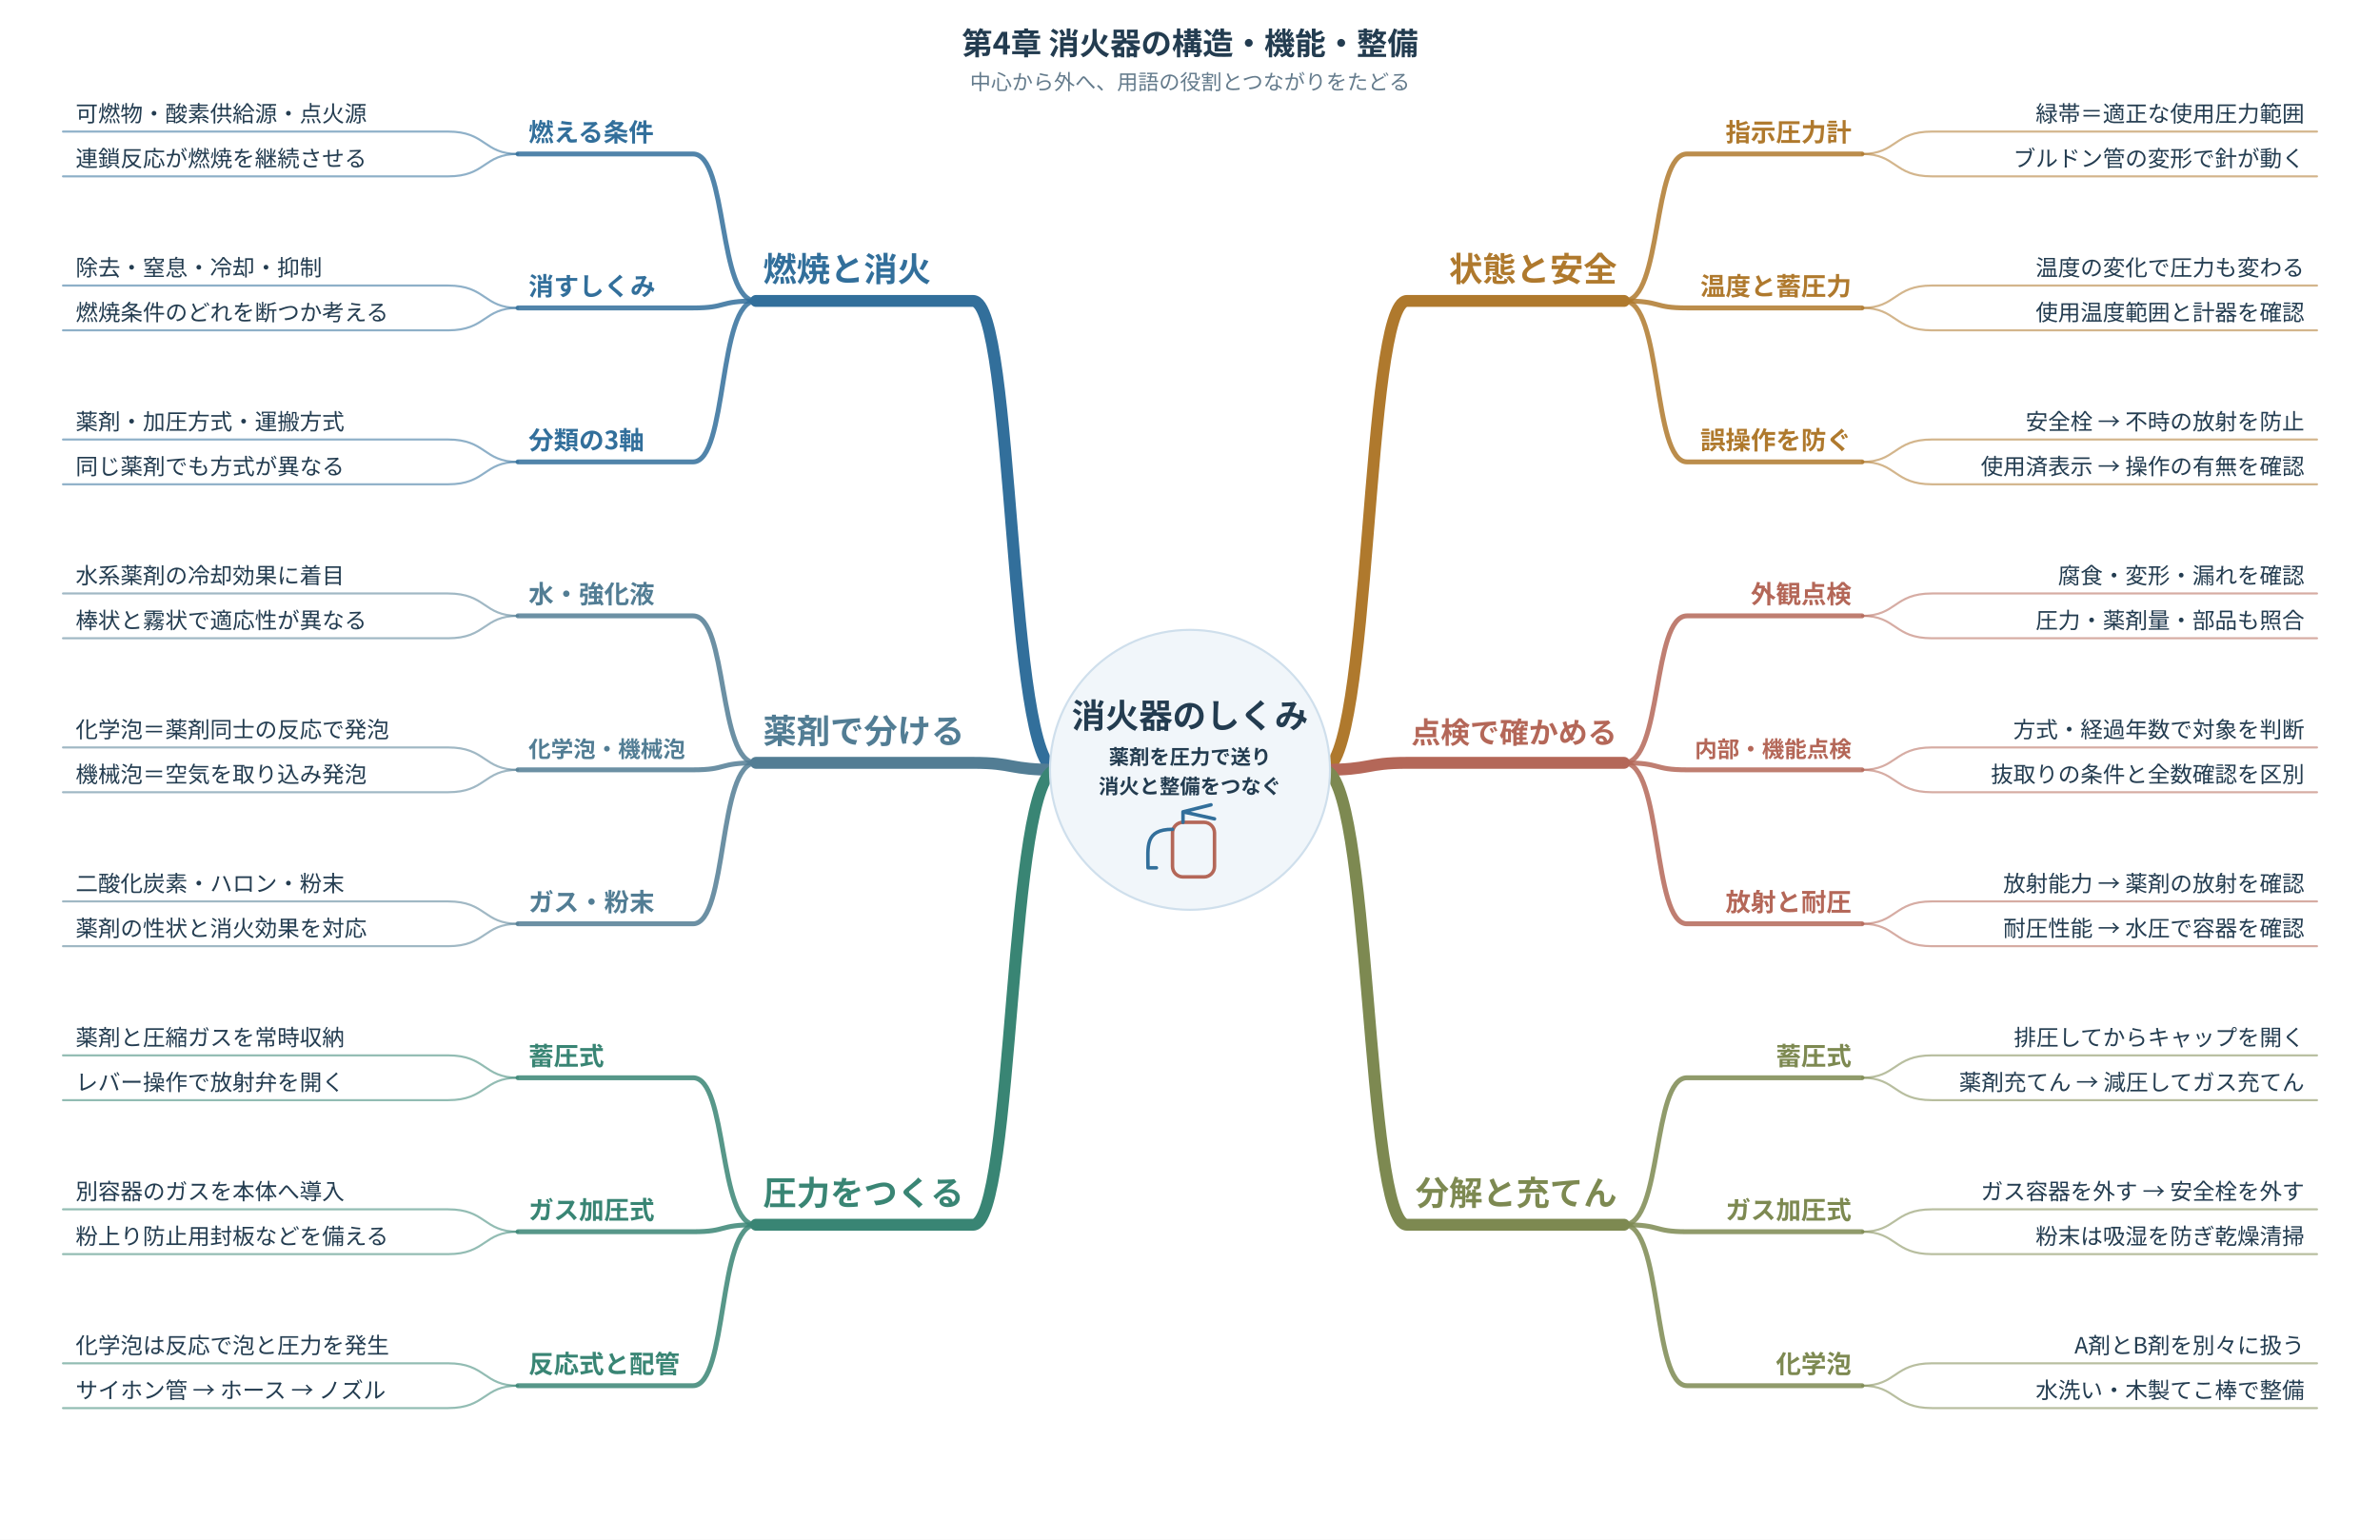
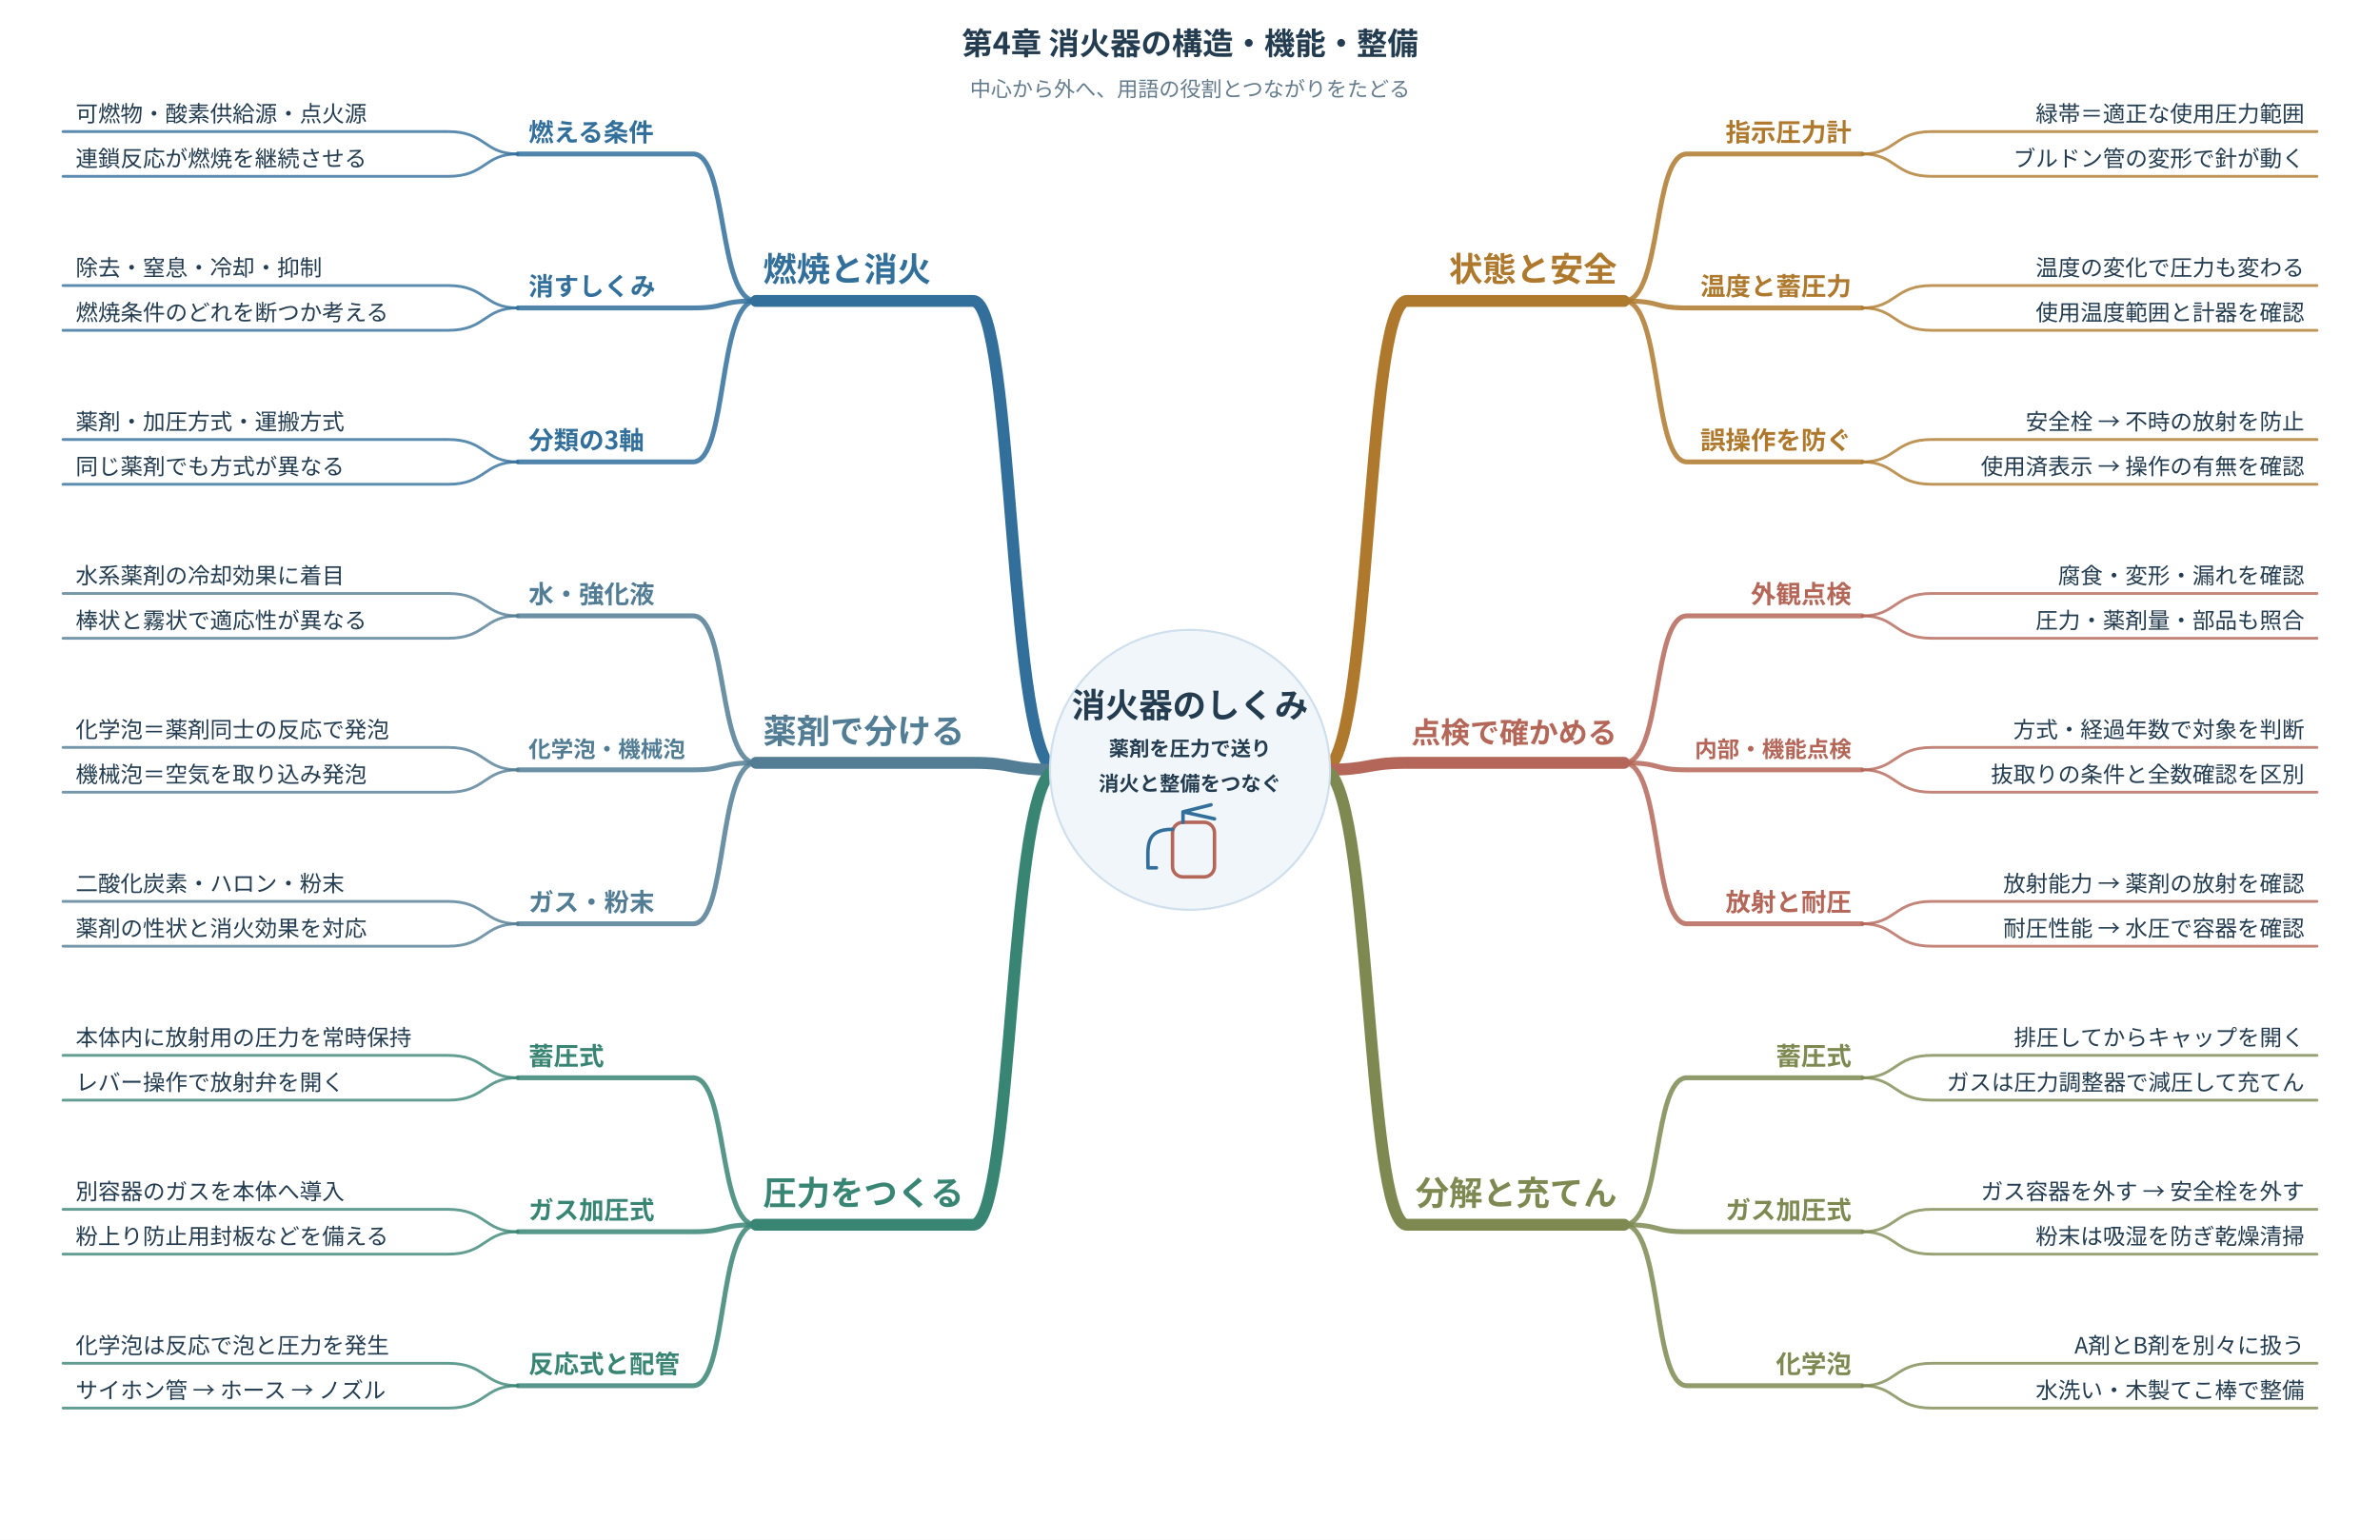
<svg xmlns="http://www.w3.org/2000/svg" width="3400" height="2200" viewBox="0 0 3400 2200" role="img" aria-labelledby="title desc">
  <rect width="3400" height="2200" fill="#FFFFFF" />
  <g font-family="Meiryo, Noto Sans CJK JP, sans-serif" fill="#233C50" stroke-linecap="round" stroke-linejoin="round">
    <text x="1700" y="78" text-anchor="middle" font-size="44" font-weight="700" fill="#233C50">第4章  消火器の構造・機能・整備</text>
-     <text x="1700" y="128" text-anchor="middle" font-size="30" font-weight="500" fill="#647B8C">中心から外へ、用語の役割とつながりをたどる</text>
+     <text x="1700" y="138" text-anchor="middle" font-size="30" font-weight="500" fill="#647B8C">中心から外へ、用語の役割とつながりをたどる</text>
    <path d="M 1510 1100 C 1440 1100 1450 430 1390 430 L 1080 430" fill="none" stroke="#326F9B" stroke-width="17" opacity="1" />
    <text x="1090" y="402" text-anchor="start" font-size="48" font-weight="700" fill="#326F9B">燃焼と消火</text>
    <path d="M 1080 430 C 1025 430 1040 220 990 220 L 740 220" fill="none" stroke="#326F9B" stroke-width="7" opacity="0.85" />
    <text x="755" y="202" text-anchor="start" font-size="36" font-weight="700" fill="#326F9B">燃える条件</text>
-     <path d="M 740 220 C 690 220 695 188.0 640 188.0 L 90 188.0" fill="none" stroke="#326F9B" stroke-width="3" opacity="0.55" />
+     <path d="M 740 220 C 690 220 695 188.0 640 188.0 L 90 188.0" fill="none" stroke="#326F9B" stroke-width="4" opacity="0.8" />
    <text x="108" y="174.0" text-anchor="start" font-size="32" font-weight="500" fill="#233C50">可燃物・酸素供給源・点火源</text>
-     <path d="M 740 220 C 690 220 695 252.0 640 252.0 L 90 252.0" fill="none" stroke="#326F9B" stroke-width="3" opacity="0.55" />
+     <path d="M 740 220 C 690 220 695 252.0 640 252.0 L 90 252.0" fill="none" stroke="#326F9B" stroke-width="4" opacity="0.8" />
    <text x="108" y="238.0" text-anchor="start" font-size="32" font-weight="500" fill="#233C50">連鎖反応が燃焼を継続させる</text>
    <path d="M 1080 430 C 1025 430 1040 440 990 440 L 740 440" fill="none" stroke="#326F9B" stroke-width="7" opacity="0.85" />
    <text x="755" y="422" text-anchor="start" font-size="36" font-weight="700" fill="#326F9B">消すしくみ</text>
-     <path d="M 740 440 C 690 440 695 408.0 640 408.0 L 90 408.0" fill="none" stroke="#326F9B" stroke-width="3" opacity="0.55" />
+     <path d="M 740 440 C 690 440 695 408.0 640 408.0 L 90 408.0" fill="none" stroke="#326F9B" stroke-width="4" opacity="0.8" />
    <text x="108" y="394.0" text-anchor="start" font-size="32" font-weight="500" fill="#233C50">除去・窒息・冷却・抑制</text>
-     <path d="M 740 440 C 690 440 695 472.0 640 472.0 L 90 472.0" fill="none" stroke="#326F9B" stroke-width="3" opacity="0.55" />
+     <path d="M 740 440 C 690 440 695 472.0 640 472.0 L 90 472.0" fill="none" stroke="#326F9B" stroke-width="4" opacity="0.8" />
    <text x="108" y="458.0" text-anchor="start" font-size="32" font-weight="500" fill="#233C50">燃焼条件のどれを断つか考える</text>
    <path d="M 1080 430 C 1025 430 1040 660 990 660 L 740 660" fill="none" stroke="#326F9B" stroke-width="7" opacity="0.85" />
    <text x="755" y="642" text-anchor="start" font-size="36" font-weight="700" fill="#326F9B">分類の3軸</text>
-     <path d="M 740 660 C 690 660 695 628.0 640 628.0 L 90 628.0" fill="none" stroke="#326F9B" stroke-width="3" opacity="0.55" />
+     <path d="M 740 660 C 690 660 695 628.0 640 628.0 L 90 628.0" fill="none" stroke="#326F9B" stroke-width="4" opacity="0.8" />
    <text x="108" y="614.0" text-anchor="start" font-size="32" font-weight="500" fill="#233C50">薬剤・加圧方式・運搬方式</text>
-     <path d="M 740 660 C 690 660 695 692.0 640 692.0 L 90 692.0" fill="none" stroke="#326F9B" stroke-width="3" opacity="0.55" />
+     <path d="M 740 660 C 690 660 695 692.0 640 692.0 L 90 692.0" fill="none" stroke="#326F9B" stroke-width="4" opacity="0.8" />
    <text x="108" y="678.0" text-anchor="start" font-size="32" font-weight="500" fill="#233C50">同じ薬剤でも方式が異なる</text>
    <path d="M 1510 1100 C 1440 1100 1450 1090 1390 1090 L 1080 1090" fill="none" stroke="#527D94" stroke-width="17" opacity="1" />
    <text x="1090" y="1062" text-anchor="start" font-size="48" font-weight="700" fill="#527D94">薬剤で分ける</text>
    <path d="M 1080 1090 C 1025 1090 1040 880 990 880 L 740 880" fill="none" stroke="#527D94" stroke-width="7" opacity="0.85" />
    <text x="755" y="862" text-anchor="start" font-size="36" font-weight="700" fill="#527D94">水・強化液</text>
-     <path d="M 740 880 C 690 880 695 848.0 640 848.0 L 90 848.0" fill="none" stroke="#527D94" stroke-width="3" opacity="0.55" />
+     <path d="M 740 880 C 690 880 695 848.0 640 848.0 L 90 848.0" fill="none" stroke="#527D94" stroke-width="4" opacity="0.8" />
    <text x="108" y="834.0" text-anchor="start" font-size="32" font-weight="500" fill="#233C50">水系薬剤の冷却効果に着目</text>
-     <path d="M 740 880 C 690 880 695 912.0 640 912.0 L 90 912.0" fill="none" stroke="#527D94" stroke-width="3" opacity="0.55" />
+     <path d="M 740 880 C 690 880 695 912.0 640 912.0 L 90 912.0" fill="none" stroke="#527D94" stroke-width="4" opacity="0.8" />
    <text x="108" y="898.0" text-anchor="start" font-size="32" font-weight="500" fill="#233C50">棒状と霧状で適応性が異なる</text>
    <path d="M 1080 1090 C 1025 1090 1040 1100 990 1100 L 740 1100" fill="none" stroke="#527D94" stroke-width="7" opacity="0.85" />
    <text x="755" y="1082" text-anchor="start" font-size="32" font-weight="700" fill="#527D94">化学泡・機械泡</text>
-     <path d="M 740 1100 C 690 1100 695 1068.0 640 1068.0 L 90 1068.0" fill="none" stroke="#527D94" stroke-width="3" opacity="0.55" />
+     <path d="M 740 1100 C 690 1100 695 1068.0 640 1068.0 L 90 1068.0" fill="none" stroke="#527D94" stroke-width="4" opacity="0.8" />
    <text x="108" y="1054.0" text-anchor="start" font-size="32" font-weight="500" fill="#233C50">化学泡＝薬剤同士の反応で発泡</text>
-     <path d="M 740 1100 C 690 1100 695 1132.0 640 1132.0 L 90 1132.0" fill="none" stroke="#527D94" stroke-width="3" opacity="0.55" />
+     <path d="M 740 1100 C 690 1100 695 1132.0 640 1132.0 L 90 1132.0" fill="none" stroke="#527D94" stroke-width="4" opacity="0.8" />
    <text x="108" y="1118.0" text-anchor="start" font-size="32" font-weight="500" fill="#233C50">機械泡＝空気を取り込み発泡</text>
    <path d="M 1080 1090 C 1025 1090 1040 1320 990 1320 L 740 1320" fill="none" stroke="#527D94" stroke-width="7" opacity="0.85" />
    <text x="755" y="1302" text-anchor="start" font-size="36" font-weight="700" fill="#527D94">ガス・粉末</text>
-     <path d="M 740 1320 C 690 1320 695 1288.0 640 1288.0 L 90 1288.0" fill="none" stroke="#527D94" stroke-width="3" opacity="0.55" />
+     <path d="M 740 1320 C 690 1320 695 1288.0 640 1288.0 L 90 1288.0" fill="none" stroke="#527D94" stroke-width="4" opacity="0.8" />
    <text x="108" y="1274.0" text-anchor="start" font-size="32" font-weight="500" fill="#233C50">二酸化炭素・ハロン・粉末</text>
-     <path d="M 740 1320 C 690 1320 695 1352.0 640 1352.0 L 90 1352.0" fill="none" stroke="#527D94" stroke-width="3" opacity="0.55" />
+     <path d="M 740 1320 C 690 1320 695 1352.0 640 1352.0 L 90 1352.0" fill="none" stroke="#527D94" stroke-width="4" opacity="0.8" />
    <text x="108" y="1338.0" text-anchor="start" font-size="32" font-weight="500" fill="#233C50">薬剤の性状と消火効果を対応</text>
    <path d="M 1510 1100 C 1440 1100 1450 1750 1390 1750 L 1080 1750" fill="none" stroke="#398574" stroke-width="17" opacity="1" />
    <text x="1090" y="1722" text-anchor="start" font-size="48" font-weight="700" fill="#398574">圧力をつくる</text>
    <path d="M 1080 1750 C 1025 1750 1040 1540 990 1540 L 740 1540" fill="none" stroke="#398574" stroke-width="7" opacity="0.85" />
    <text x="755" y="1522" text-anchor="start" font-size="36" font-weight="700" fill="#398574">蓄圧式</text>
-     <path d="M 740 1540 C 690 1540 695 1508.0 640 1508.0 L 90 1508.0" fill="none" stroke="#398574" stroke-width="3" opacity="0.55" />
-     <text x="108" y="1494.0" text-anchor="start" font-size="32" font-weight="500" fill="#233C50">薬剤と圧縮ガスを常時収納</text>
-     <path d="M 740 1540 C 690 1540 695 1572.0 640 1572.0 L 90 1572.0" fill="none" stroke="#398574" stroke-width="3" opacity="0.55" />
+     <path d="M 740 1540 C 690 1540 695 1508.0 640 1508.0 L 90 1508.0" fill="none" stroke="#398574" stroke-width="4" opacity="0.8" />
+     <text x="108" y="1494.0" text-anchor="start" font-size="32" font-weight="500" fill="#233C50">本体内に放射用の圧力を常時保持</text>
+     <path d="M 740 1540 C 690 1540 695 1572.0 640 1572.0 L 90 1572.0" fill="none" stroke="#398574" stroke-width="4" opacity="0.8" />
    <text x="108" y="1558.0" text-anchor="start" font-size="32" font-weight="500" fill="#233C50">レバー操作で放射弁を開く</text>
    <path d="M 1080 1750 C 1025 1750 1040 1760 990 1760 L 740 1760" fill="none" stroke="#398574" stroke-width="7" opacity="0.85" />
    <text x="755" y="1742" text-anchor="start" font-size="36" font-weight="700" fill="#398574">ガス加圧式</text>
-     <path d="M 740 1760 C 690 1760 695 1728.0 640 1728.0 L 90 1728.0" fill="none" stroke="#398574" stroke-width="3" opacity="0.55" />
+     <path d="M 740 1760 C 690 1760 695 1728.0 640 1728.0 L 90 1728.0" fill="none" stroke="#398574" stroke-width="4" opacity="0.8" />
    <text x="108" y="1714.0" text-anchor="start" font-size="32" font-weight="500" fill="#233C50">別容器のガスを本体へ導入</text>
-     <path d="M 740 1760 C 690 1760 695 1792.0 640 1792.0 L 90 1792.0" fill="none" stroke="#398574" stroke-width="3" opacity="0.55" />
+     <path d="M 740 1760 C 690 1760 695 1792.0 640 1792.0 L 90 1792.0" fill="none" stroke="#398574" stroke-width="4" opacity="0.8" />
    <text x="108" y="1778.0" text-anchor="start" font-size="32" font-weight="500" fill="#233C50">粉上り防止用封板などを備える</text>
    <path d="M 1080 1750 C 1025 1750 1040 1980 990 1980 L 740 1980" fill="none" stroke="#398574" stroke-width="7" opacity="0.85" />
    <text x="755" y="1962" text-anchor="start" font-size="36" font-weight="700" fill="#398574">反応式と配管</text>
-     <path d="M 740 1980 C 690 1980 695 1948.0 640 1948.0 L 90 1948.0" fill="none" stroke="#398574" stroke-width="3" opacity="0.55" />
+     <path d="M 740 1980 C 690 1980 695 1948.0 640 1948.0 L 90 1948.0" fill="none" stroke="#398574" stroke-width="4" opacity="0.8" />
    <text x="108" y="1934.0" text-anchor="start" font-size="32" font-weight="500" fill="#233C50">化学泡は反応で泡と圧力を発生</text>
-     <path d="M 740 1980 C 690 1980 695 2012.0 640 2012.0 L 90 2012.0" fill="none" stroke="#398574" stroke-width="3" opacity="0.55" />
+     <path d="M 740 1980 C 690 1980 695 2012.0 640 2012.0 L 90 2012.0" fill="none" stroke="#398574" stroke-width="4" opacity="0.8" />
    <text x="108" y="1998.0" text-anchor="start" font-size="32" font-weight="500" fill="#233C50">サイホン管 → ホース → ノズル</text>
    <path d="M 1890 1100 C 1960 1100 1950 430 2010 430 L 2320 430" fill="none" stroke="#AF792D" stroke-width="17" opacity="1" />
    <text x="2310" y="402" text-anchor="end" font-size="48" font-weight="700" fill="#AF792D">状態と安全</text>
    <path d="M 2320 430 C 2375 430 2360 220 2410 220 L 2660 220" fill="none" stroke="#AF792D" stroke-width="7" opacity="0.85" />
    <text x="2645" y="202" text-anchor="end" font-size="36" font-weight="700" fill="#AF792D">指示圧力計</text>
-     <path d="M 2660 220 C 2710 220 2705 188.0 2760 188.0 L 3310 188.0" fill="none" stroke="#AF792D" stroke-width="3" opacity="0.55" />
+     <path d="M 2660 220 C 2710 220 2705 188.0 2760 188.0 L 3310 188.0" fill="none" stroke="#AF792D" stroke-width="4" opacity="0.8" />
    <text x="3292" y="174.0" text-anchor="end" font-size="32" font-weight="500" fill="#233C50">緑帯＝適正な使用圧力範囲</text>
-     <path d="M 2660 220 C 2710 220 2705 252.0 2760 252.0 L 3310 252.0" fill="none" stroke="#AF792D" stroke-width="3" opacity="0.55" />
+     <path d="M 2660 220 C 2710 220 2705 252.0 2760 252.0 L 3310 252.0" fill="none" stroke="#AF792D" stroke-width="4" opacity="0.8" />
    <text x="3292" y="238.0" text-anchor="end" font-size="32" font-weight="500" fill="#233C50">ブルドン管の変形で針が動く</text>
    <path d="M 2320 430 C 2375 430 2360 440 2410 440 L 2660 440" fill="none" stroke="#AF792D" stroke-width="7" opacity="0.85" />
    <text x="2645" y="422" text-anchor="end" font-size="36" font-weight="700" fill="#AF792D">温度と蓄圧力</text>
-     <path d="M 2660 440 C 2710 440 2705 408.0 2760 408.0 L 3310 408.0" fill="none" stroke="#AF792D" stroke-width="3" opacity="0.55" />
+     <path d="M 2660 440 C 2710 440 2705 408.0 2760 408.0 L 3310 408.0" fill="none" stroke="#AF792D" stroke-width="4" opacity="0.8" />
    <text x="3292" y="394.0" text-anchor="end" font-size="32" font-weight="500" fill="#233C50">温度の変化で圧力も変わる</text>
-     <path d="M 2660 440 C 2710 440 2705 472.0 2760 472.0 L 3310 472.0" fill="none" stroke="#AF792D" stroke-width="3" opacity="0.55" />
+     <path d="M 2660 440 C 2710 440 2705 472.0 2760 472.0 L 3310 472.0" fill="none" stroke="#AF792D" stroke-width="4" opacity="0.8" />
    <text x="3292" y="458.0" text-anchor="end" font-size="32" font-weight="500" fill="#233C50">使用温度範囲と計器を確認</text>
    <path d="M 2320 430 C 2375 430 2360 660 2410 660 L 2660 660" fill="none" stroke="#AF792D" stroke-width="7" opacity="0.85" />
    <text x="2645" y="642" text-anchor="end" font-size="36" font-weight="700" fill="#AF792D">誤操作を防ぐ</text>
-     <path d="M 2660 660 C 2710 660 2705 628.0 2760 628.0 L 3310 628.0" fill="none" stroke="#AF792D" stroke-width="3" opacity="0.55" />
+     <path d="M 2660 660 C 2710 660 2705 628.0 2760 628.0 L 3310 628.0" fill="none" stroke="#AF792D" stroke-width="4" opacity="0.8" />
    <text x="3292" y="614.0" text-anchor="end" font-size="32" font-weight="500" fill="#233C50">安全栓 → 不時の放射を防止</text>
-     <path d="M 2660 660 C 2710 660 2705 692.0 2760 692.0 L 3310 692.0" fill="none" stroke="#AF792D" stroke-width="3" opacity="0.55" />
+     <path d="M 2660 660 C 2710 660 2705 692.0 2760 692.0 L 3310 692.0" fill="none" stroke="#AF792D" stroke-width="4" opacity="0.8" />
    <text x="3292" y="678.0" text-anchor="end" font-size="32" font-weight="500" fill="#233C50">使用済表示 → 操作の有無を確認</text>
    <path d="M 1890 1100 C 1960 1100 1950 1090 2010 1090 L 2320 1090" fill="none" stroke="#B46758" stroke-width="17" opacity="1" />
    <text x="2310" y="1062" text-anchor="end" font-size="42" font-weight="700" fill="#B46758">点検で確かめる</text>
    <path d="M 2320 1090 C 2375 1090 2360 880 2410 880 L 2660 880" fill="none" stroke="#B46758" stroke-width="7" opacity="0.85" />
    <text x="2645" y="862" text-anchor="end" font-size="36" font-weight="700" fill="#B46758">外観点検</text>
-     <path d="M 2660 880 C 2710 880 2705 848.0 2760 848.0 L 3310 848.0" fill="none" stroke="#B46758" stroke-width="3" opacity="0.55" />
+     <path d="M 2660 880 C 2710 880 2705 848.0 2760 848.0 L 3310 848.0" fill="none" stroke="#B46758" stroke-width="4" opacity="0.8" />
    <text x="3292" y="834.0" text-anchor="end" font-size="32" font-weight="500" fill="#233C50">腐食・変形・漏れを確認</text>
-     <path d="M 2660 880 C 2710 880 2705 912.0 2760 912.0 L 3310 912.0" fill="none" stroke="#B46758" stroke-width="3" opacity="0.55" />
+     <path d="M 2660 880 C 2710 880 2705 912.0 2760 912.0 L 3310 912.0" fill="none" stroke="#B46758" stroke-width="4" opacity="0.8" />
    <text x="3292" y="898.0" text-anchor="end" font-size="32" font-weight="500" fill="#233C50">圧力・薬剤量・部品も照合</text>
    <path d="M 2320 1090 C 2375 1090 2360 1100 2410 1100 L 2660 1100" fill="none" stroke="#B46758" stroke-width="7" opacity="0.85" />
    <text x="2645" y="1082" text-anchor="end" font-size="32" font-weight="700" fill="#B46758">内部・機能点検</text>
-     <path d="M 2660 1100 C 2710 1100 2705 1068.0 2760 1068.0 L 3310 1068.0" fill="none" stroke="#B46758" stroke-width="3" opacity="0.55" />
+     <path d="M 2660 1100 C 2710 1100 2705 1068.0 2760 1068.0 L 3310 1068.0" fill="none" stroke="#B46758" stroke-width="4" opacity="0.8" />
    <text x="3292" y="1054.0" text-anchor="end" font-size="32" font-weight="500" fill="#233C50">方式・経過年数で対象を判断</text>
-     <path d="M 2660 1100 C 2710 1100 2705 1132.0 2760 1132.0 L 3310 1132.0" fill="none" stroke="#B46758" stroke-width="3" opacity="0.55" />
+     <path d="M 2660 1100 C 2710 1100 2705 1132.0 2760 1132.0 L 3310 1132.0" fill="none" stroke="#B46758" stroke-width="4" opacity="0.8" />
    <text x="3292" y="1118.0" text-anchor="end" font-size="32" font-weight="500" fill="#233C50">抜取りの条件と全数確認を区別</text>
    <path d="M 2320 1090 C 2375 1090 2360 1320 2410 1320 L 2660 1320" fill="none" stroke="#B46758" stroke-width="7" opacity="0.85" />
    <text x="2645" y="1302" text-anchor="end" font-size="36" font-weight="700" fill="#B46758">放射と耐圧</text>
-     <path d="M 2660 1320 C 2710 1320 2705 1288.0 2760 1288.0 L 3310 1288.0" fill="none" stroke="#B46758" stroke-width="3" opacity="0.55" />
+     <path d="M 2660 1320 C 2710 1320 2705 1288.0 2760 1288.0 L 3310 1288.0" fill="none" stroke="#B46758" stroke-width="4" opacity="0.8" />
    <text x="3292" y="1274.0" text-anchor="end" font-size="32" font-weight="500" fill="#233C50">放射能力 → 薬剤の放射を確認</text>
-     <path d="M 2660 1320 C 2710 1320 2705 1352.0 2760 1352.0 L 3310 1352.0" fill="none" stroke="#B46758" stroke-width="3" opacity="0.55" />
+     <path d="M 2660 1320 C 2710 1320 2705 1352.0 2760 1352.0 L 3310 1352.0" fill="none" stroke="#B46758" stroke-width="4" opacity="0.8" />
    <text x="3292" y="1338.0" text-anchor="end" font-size="32" font-weight="500" fill="#233C50">耐圧性能 → 水圧で容器を確認</text>
    <path d="M 1890 1100 C 1960 1100 1950 1750 2010 1750 L 2320 1750" fill="none" stroke="#7D8951" stroke-width="17" opacity="1" />
    <text x="2310" y="1722" text-anchor="end" font-size="48" font-weight="700" fill="#7D8951">分解と充てん</text>
    <path d="M 2320 1750 C 2375 1750 2360 1540 2410 1540 L 2660 1540" fill="none" stroke="#7D8951" stroke-width="7" opacity="0.85" />
    <text x="2645" y="1522" text-anchor="end" font-size="36" font-weight="700" fill="#7D8951">蓄圧式</text>
-     <path d="M 2660 1540 C 2710 1540 2705 1508.0 2760 1508.0 L 3310 1508.0" fill="none" stroke="#7D8951" stroke-width="3" opacity="0.55" />
+     <path d="M 2660 1540 C 2710 1540 2705 1508.0 2760 1508.0 L 3310 1508.0" fill="none" stroke="#7D8951" stroke-width="4" opacity="0.8" />
    <text x="3292" y="1494.0" text-anchor="end" font-size="32" font-weight="500" fill="#233C50">排圧してからキャップを開く</text>
-     <path d="M 2660 1540 C 2710 1540 2705 1572.0 2760 1572.0 L 3310 1572.0" fill="none" stroke="#7D8951" stroke-width="3" opacity="0.55" />
-     <text x="3292" y="1558.0" text-anchor="end" font-size="32" font-weight="500" fill="#233C50">薬剤充てん → 減圧してガス充てん</text>
+     <path d="M 2660 1540 C 2710 1540 2705 1572.0 2760 1572.0 L 3310 1572.0" fill="none" stroke="#7D8951" stroke-width="4" opacity="0.8" />
+     <text x="3292" y="1558.0" text-anchor="end" font-size="32" font-weight="500" fill="#233C50">ガスは圧力調整器で減圧して充てん</text>
    <path d="M 2320 1750 C 2375 1750 2360 1760 2410 1760 L 2660 1760" fill="none" stroke="#7D8951" stroke-width="7" opacity="0.85" />
    <text x="2645" y="1742" text-anchor="end" font-size="36" font-weight="700" fill="#7D8951">ガス加圧式</text>
-     <path d="M 2660 1760 C 2710 1760 2705 1728.0 2760 1728.0 L 3310 1728.0" fill="none" stroke="#7D8951" stroke-width="3" opacity="0.55" />
+     <path d="M 2660 1760 C 2710 1760 2705 1728.0 2760 1728.0 L 3310 1728.0" fill="none" stroke="#7D8951" stroke-width="4" opacity="0.8" />
    <text x="3292" y="1714.0" text-anchor="end" font-size="32" font-weight="500" fill="#233C50">ガス容器を外す → 安全栓を外す</text>
-     <path d="M 2660 1760 C 2710 1760 2705 1792.0 2760 1792.0 L 3310 1792.0" fill="none" stroke="#7D8951" stroke-width="3" opacity="0.55" />
+     <path d="M 2660 1760 C 2710 1760 2705 1792.0 2760 1792.0 L 3310 1792.0" fill="none" stroke="#7D8951" stroke-width="4" opacity="0.8" />
    <text x="3292" y="1778.0" text-anchor="end" font-size="32" font-weight="500" fill="#233C50">粉末は吸湿を防ぎ乾燥清掃</text>
    <path d="M 2320 1750 C 2375 1750 2360 1980 2410 1980 L 2660 1980" fill="none" stroke="#7D8951" stroke-width="7" opacity="0.85" />
    <text x="2645" y="1962" text-anchor="end" font-size="36" font-weight="700" fill="#7D8951">化学泡</text>
-     <path d="M 2660 1980 C 2710 1980 2705 1948.0 2760 1948.0 L 3310 1948.0" fill="none" stroke="#7D8951" stroke-width="3" opacity="0.55" />
+     <path d="M 2660 1980 C 2710 1980 2705 1948.0 2760 1948.0 L 3310 1948.0" fill="none" stroke="#7D8951" stroke-width="4" opacity="0.8" />
    <text x="3292" y="1934.0" text-anchor="end" font-size="32" font-weight="500" fill="#233C50">A剤とB剤を別々に扱う</text>
-     <path d="M 2660 1980 C 2710 1980 2705 2012.0 2760 2012.0 L 3310 2012.0" fill="none" stroke="#7D8951" stroke-width="3" opacity="0.55" />
+     <path d="M 2660 1980 C 2710 1980 2705 2012.0 2760 2012.0 L 3310 2012.0" fill="none" stroke="#7D8951" stroke-width="4" opacity="0.8" />
    <text x="3292" y="1998.0" text-anchor="end" font-size="32" font-weight="500" fill="#233C50">水洗い・木製てこ棒で整備</text>
    <circle cx="1700" cy="1100" r="200" fill="#F1F6FA" stroke="#CFDFEC" stroke-width="3" />
-     <text x="1700" y="1040" text-anchor="middle" font-size="48" font-weight="700" fill="#233C50">消火器のしくみ</text>
-     <text x="1700" y="1092" text-anchor="middle" font-size="29" font-weight="600" fill="#233C50">薬剤を圧力で送り</text>
-     <text x="1700" y="1134" text-anchor="middle" font-size="29" font-weight="600" fill="#233C50">消火と整備をつなぐ</text>
+     <text x="1700" y="1025" text-anchor="middle" font-size="48" font-weight="700" fill="#233C50">消火器のしくみ</text>
+     <text x="1700" y="1080" text-anchor="middle" font-size="29" font-weight="600" fill="#233C50">薬剤を圧力で送り</text>
+     <text x="1700" y="1130" text-anchor="middle" font-size="29" font-weight="600" fill="#233C50">消火と整備をつなぐ</text>
    <rect x="1675" y="1175" width="60" height="78" rx="15" fill="none" stroke="#B46758" stroke-width="5" />
    <path d="M 1690 1175 L 1690 1160 L 1730 1150 M 1690 1160 L 1735 1170 M 1675 1185 C 1635 1185 1640 1210 1640 1240 L 1652 1240" fill="none" stroke="#326F9B" stroke-width="5" opacity="1" />
  </g>
</svg>
